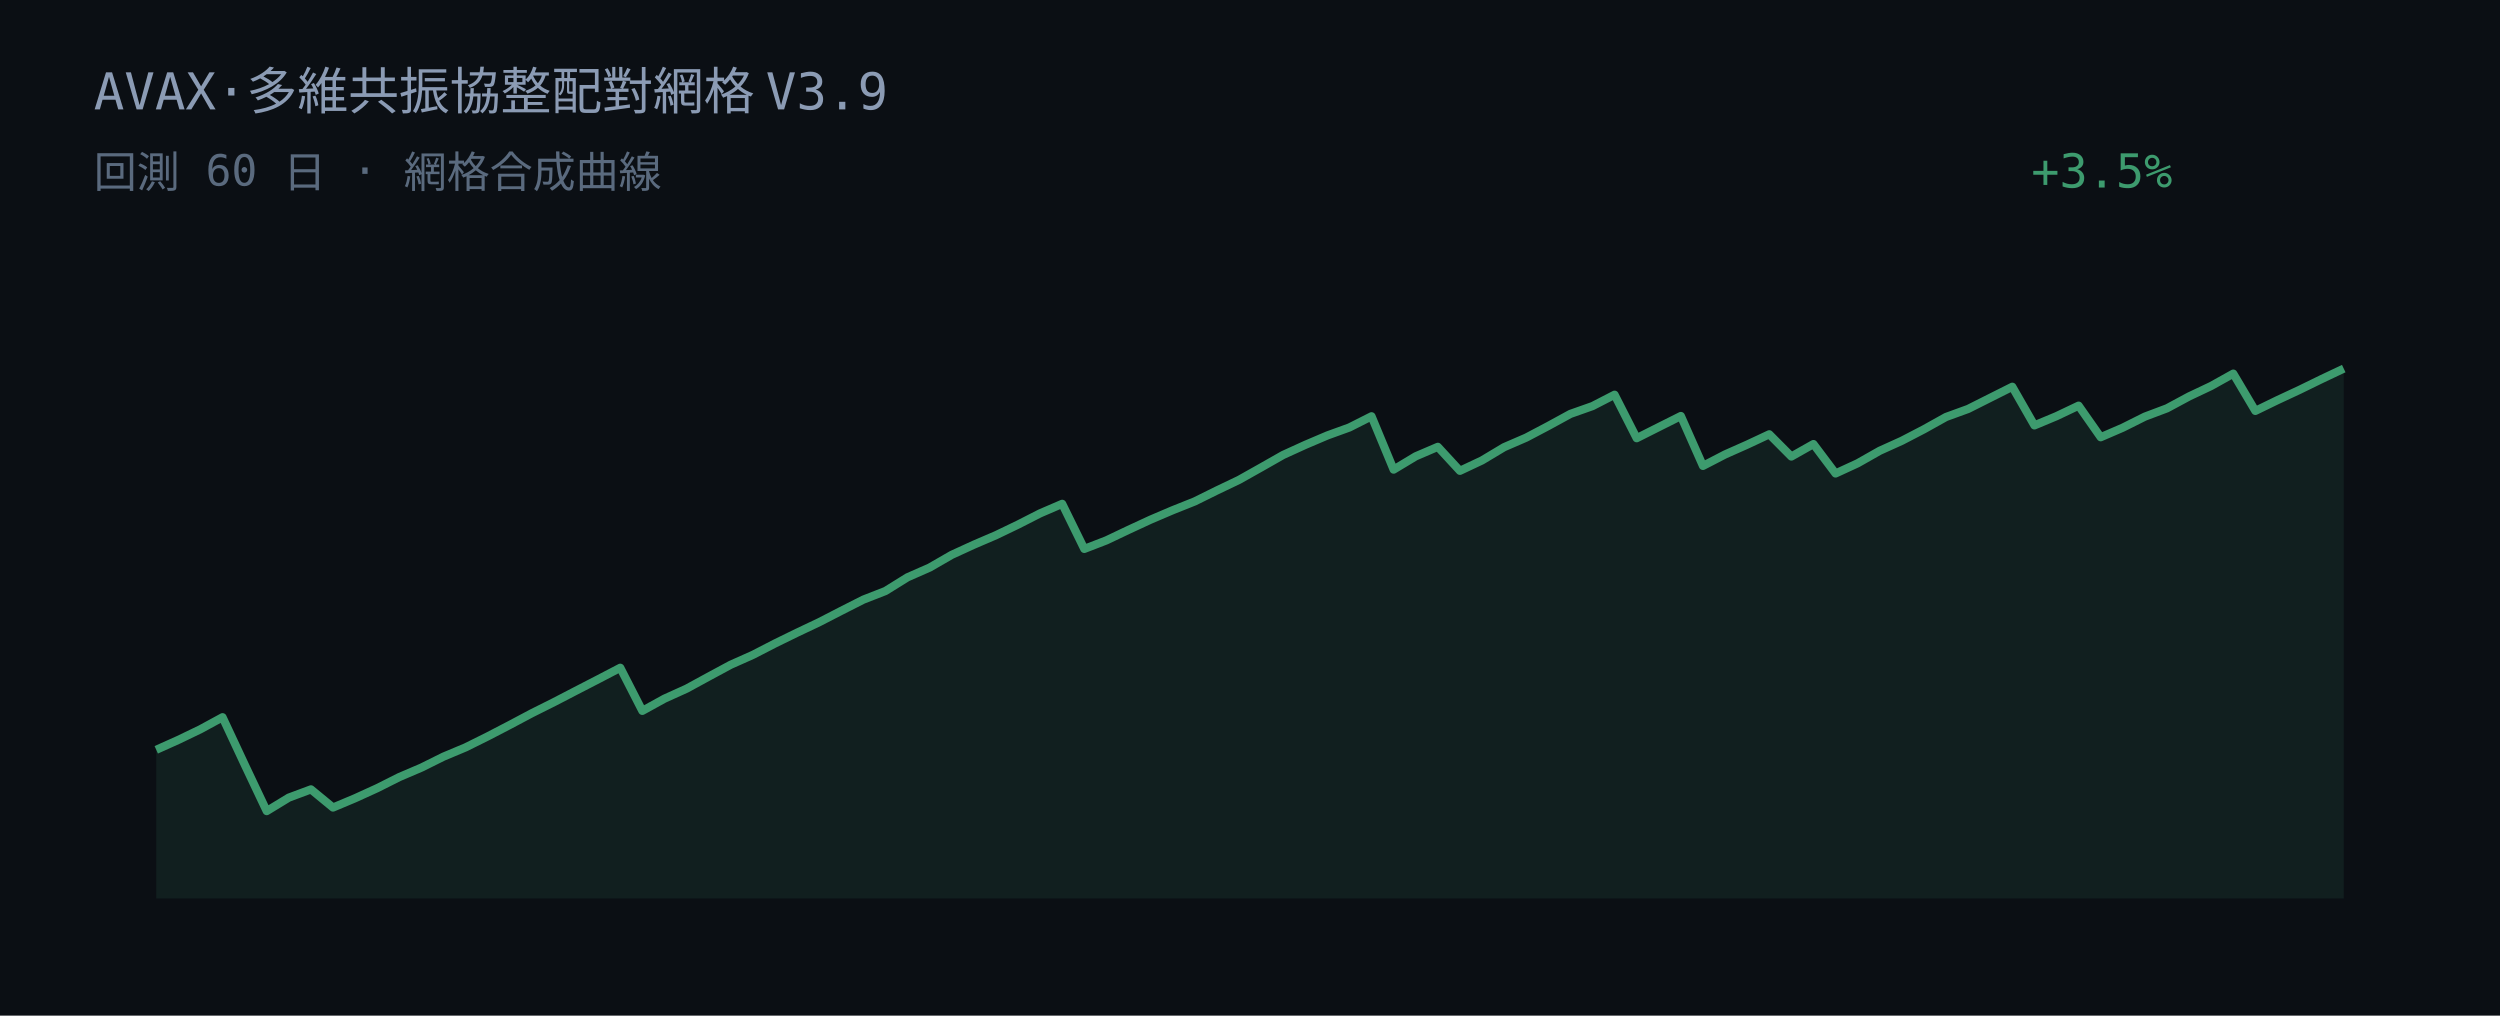
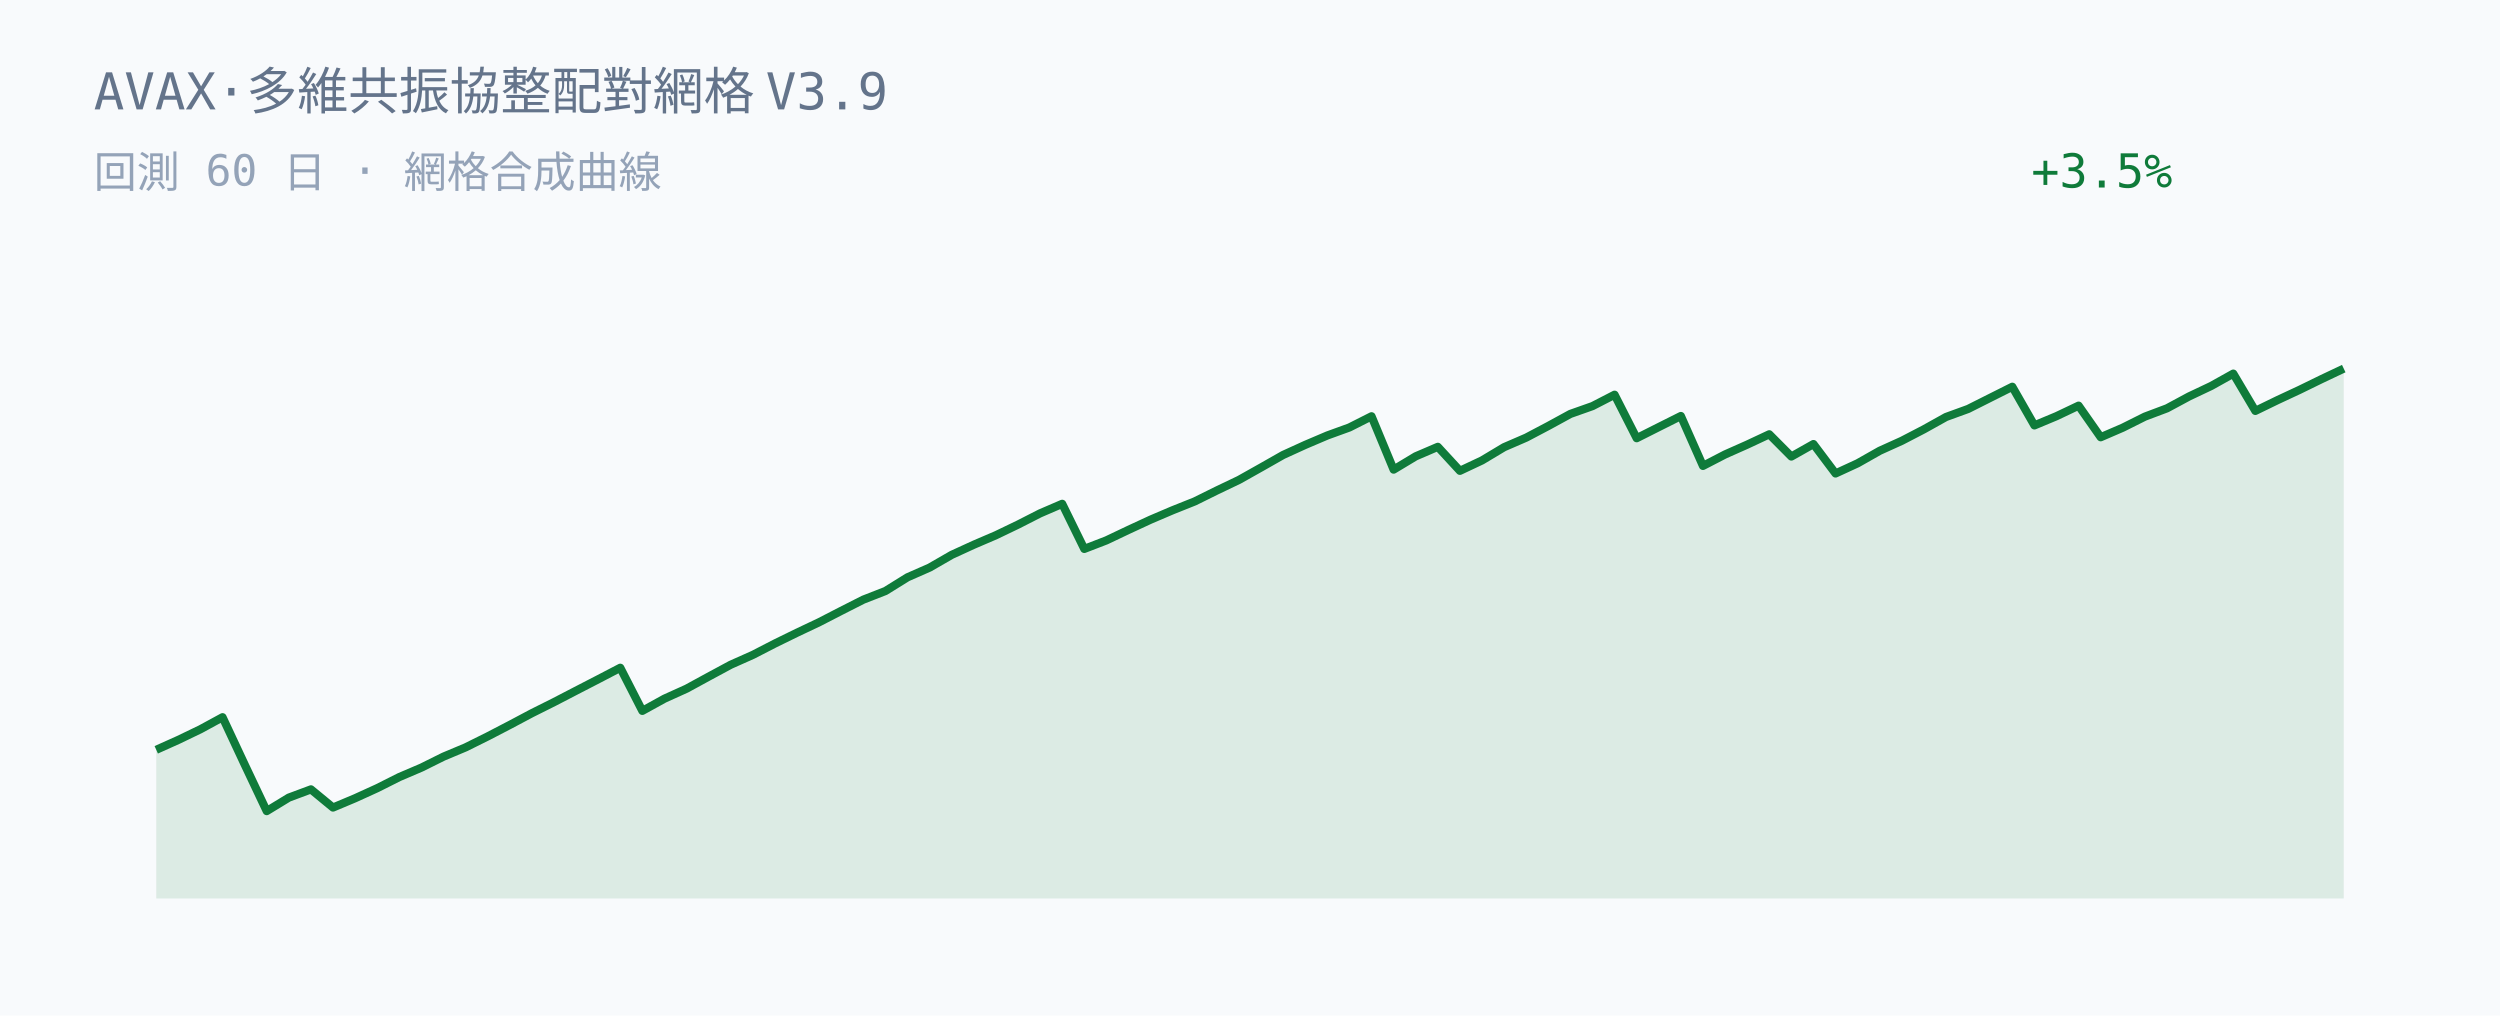
<svg xmlns="http://www.w3.org/2000/svg" width="640" height="260" viewBox="0 0 640 260">
-   <rect width="640" height="260" fill="#0b0f14" />
-   <text x="24" y="28" fill="#8b9bb4" font-family="JetBrains Mono, Consolas, monospace" font-size="13">AVAX·多維共振協整配對網格 V3.9</text>
-   <text x="24" y="48" fill="#5a6a7e" font-family="JetBrains Mono, Consolas, monospace" font-size="11">回測 60 日 · 網格合成曲線</text>
-   <text x="520" y="48" fill="#3d9b6e" font-family="JetBrains Mono, Consolas, monospace" font-size="12">+3.5%</text>
-   <polygon points="40.00,230.00 40.00,191.95 45.66,189.41 51.31,186.69 56.97,183.61 62.63,195.71 68.28,207.64 73.94,204.19 79.60,202.08 85.25,206.73 90.91,204.35 96.57,201.77 102.22,198.93 107.88,196.51 113.54,193.70 119.19,191.33 124.85,188.52 130.51,185.58 136.16,182.58 141.82,179.75 147.47,176.82 153.13,173.90 158.79,170.95 164.44,181.98 170.10,178.86 175.76,176.30 181.41,173.22 187.07,170.17 192.73,167.65 198.38,164.74 204.04,161.97 209.70,159.29 215.35,156.38 221.01,153.51 226.67,151.30 232.32,147.79 237.98,145.30 243.64,142.04 249.29,139.45 254.95,137.02 260.61,134.30 266.26,131.42 271.92,128.98 277.58,140.52 283.23,138.34 288.89,135.65 294.55,133.03 300.20,130.62 305.86,128.36 311.52,125.56 317.17,122.86 322.83,119.68 328.48,116.47 334.14,113.89 339.80,111.48 345.45,109.43 351.11,106.57 356.77,120.22 362.42,116.82 368.08,114.39 373.74,120.53 379.39,117.87 385.05,114.48 390.71,112.03 396.36,109.05 402.02,105.96 407.68,103.96 413.33,101.05 418.99,112.18 424.65,109.33 430.30,106.50 435.96,119.27 441.62,116.34 447.27,113.83 452.93,111.18 458.59,116.87 464.24,113.68 469.90,121.21 475.56,118.60 481.21,115.40 486.87,112.84 492.53,109.90 498.18,106.75 503.84,104.69 509.49,101.85 515.15,99.01 520.81,108.90 526.46,106.54 532.12,103.85 537.78,111.93 543.43,109.49 549.09,106.66 554.75,104.53 560.40,101.49 566.06,98.81 571.72,95.65 577.37,105.19 583.03,102.44 588.69,99.80 594.34,97.04 600.00,94.36 600.00,230.00" fill="#3d9b6e" fill-opacity="0.12" />
-   <polyline points="40.00,191.95 45.66,189.41 51.31,186.69 56.97,183.61 62.63,195.71 68.28,207.64 73.94,204.19 79.60,202.08 85.25,206.73 90.91,204.35 96.57,201.77 102.22,198.93 107.88,196.51 113.54,193.70 119.19,191.33 124.85,188.52 130.51,185.58 136.16,182.58 141.82,179.75 147.47,176.82 153.13,173.90 158.79,170.95 164.44,181.98 170.10,178.86 175.76,176.30 181.41,173.22 187.07,170.17 192.73,167.65 198.38,164.74 204.04,161.97 209.70,159.29 215.35,156.38 221.01,153.51 226.67,151.30 232.32,147.79 237.98,145.30 243.64,142.04 249.29,139.45 254.95,137.02 260.61,134.30 266.26,131.42 271.92,128.98 277.58,140.52 283.23,138.34 288.89,135.65 294.55,133.03 300.20,130.62 305.86,128.36 311.52,125.56 317.17,122.86 322.83,119.68 328.48,116.47 334.14,113.89 339.80,111.48 345.45,109.43 351.11,106.57 356.77,120.22 362.42,116.82 368.08,114.39 373.74,120.53 379.39,117.87 385.05,114.48 390.71,112.03 396.36,109.05 402.02,105.96 407.68,103.96 413.33,101.05 418.99,112.18 424.65,109.33 430.30,106.50 435.96,119.27 441.62,116.34 447.27,113.83 452.93,111.18 458.59,116.87 464.24,113.68 469.90,121.21 475.56,118.60 481.21,115.40 486.87,112.84 492.53,109.90 498.18,106.75 503.84,104.69 509.49,101.85 515.15,99.01 520.81,108.90 526.46,106.54 532.12,103.85 537.78,111.93 543.43,109.49 549.09,106.66 554.75,104.53 560.40,101.49 566.06,98.81 571.72,95.65 577.37,105.19 583.03,102.44 588.69,99.80 594.34,97.04 600.00,94.36" fill="none" stroke="#3d9b6e" stroke-width="2.1" stroke-linejoin="round" />
+   <rect width="640" height="260" fill="#f8fafc" />
+   <text x="24" y="28" fill="#64748b" font-family="JetBrains Mono, Consolas, monospace" font-size="13">AVAX·多維共振協整配對網格 V3.9</text>
+   <text x="24" y="48" fill="#94a3b8" font-family="JetBrains Mono, Consolas, monospace" font-size="11">回測 60 日 · 網格合成曲線</text>
+   <text x="520" y="48" fill="#0f7b3a" font-family="JetBrains Mono, Consolas, monospace" font-size="12">+3.5%</text>
+   <polygon points="40.00,230.00 40.00,191.95 45.66,189.41 51.31,186.69 56.97,183.61 62.63,195.71 68.28,207.64 73.94,204.19 79.60,202.08 85.25,206.73 90.91,204.35 96.57,201.77 102.22,198.93 107.88,196.51 113.54,193.70 119.19,191.33 124.85,188.52 130.51,185.58 136.16,182.58 141.82,179.75 147.47,176.82 153.13,173.90 158.79,170.95 164.44,181.98 170.10,178.86 175.76,176.30 181.41,173.22 187.07,170.17 192.73,167.65 198.38,164.74 204.04,161.97 209.70,159.29 215.35,156.38 221.01,153.51 226.67,151.30 232.32,147.79 237.98,145.30 243.64,142.04 249.29,139.45 254.95,137.02 260.61,134.30 266.26,131.42 271.92,128.98 277.58,140.52 283.23,138.34 288.89,135.65 294.55,133.03 300.20,130.62 305.86,128.36 311.52,125.56 317.17,122.86 322.83,119.68 328.48,116.47 334.14,113.89 339.80,111.48 345.45,109.43 351.11,106.57 356.77,120.22 362.42,116.82 368.08,114.39 373.74,120.53 379.39,117.87 385.05,114.48 390.71,112.03 396.36,109.05 402.02,105.96 407.68,103.96 413.33,101.05 418.99,112.18 424.65,109.33 430.30,106.50 435.96,119.27 441.62,116.34 447.27,113.83 452.93,111.18 458.59,116.87 464.24,113.68 469.90,121.21 475.56,118.60 481.21,115.40 486.87,112.84 492.53,109.90 498.18,106.75 503.84,104.69 509.49,101.85 515.15,99.01 520.81,108.90 526.46,106.54 532.12,103.85 537.78,111.93 543.43,109.49 549.09,106.66 554.75,104.53 560.40,101.49 566.06,98.81 571.72,95.65 577.37,105.19 583.03,102.44 588.69,99.80 594.34,97.04 600.00,94.36 600.00,230.00" fill="#0f7b3a" fill-opacity="0.12" />
+   <polyline points="40.00,191.95 45.66,189.41 51.31,186.69 56.97,183.61 62.63,195.71 68.28,207.64 73.94,204.19 79.60,202.08 85.25,206.73 90.91,204.35 96.57,201.77 102.22,198.93 107.88,196.51 113.54,193.70 119.19,191.33 124.85,188.52 130.51,185.58 136.16,182.58 141.82,179.75 147.47,176.82 153.13,173.90 158.79,170.95 164.44,181.98 170.10,178.86 175.76,176.30 181.41,173.22 187.07,170.17 192.73,167.65 198.38,164.74 204.04,161.97 209.70,159.29 215.35,156.38 221.01,153.51 226.67,151.30 232.32,147.79 237.98,145.30 243.64,142.04 249.29,139.45 254.95,137.02 260.61,134.30 266.26,131.42 271.92,128.98 277.58,140.52 283.23,138.34 288.89,135.65 294.55,133.03 300.20,130.62 305.86,128.36 311.52,125.56 317.17,122.86 322.83,119.68 328.48,116.47 334.14,113.89 339.80,111.48 345.45,109.43 351.11,106.57 356.77,120.22 362.42,116.82 368.08,114.39 373.74,120.53 379.39,117.87 385.05,114.48 390.71,112.03 396.36,109.05 402.02,105.96 407.68,103.96 413.33,101.05 418.99,112.18 424.65,109.33 430.30,106.50 435.96,119.27 441.62,116.34 447.27,113.83 452.93,111.18 458.59,116.87 464.24,113.68 469.90,121.21 475.56,118.60 481.21,115.40 486.87,112.84 492.53,109.90 498.18,106.75 503.84,104.69 509.49,101.85 515.15,99.01 520.81,108.90 526.46,106.54 532.12,103.85 537.78,111.93 543.43,109.49 549.09,106.66 554.75,104.53 560.40,101.49 566.06,98.81 571.72,95.65 577.37,105.19 583.03,102.44 588.69,99.80 594.34,97.04 600.00,94.36" fill="none" stroke="#0f7b3a" stroke-width="2.1" stroke-linejoin="round" />
</svg>
